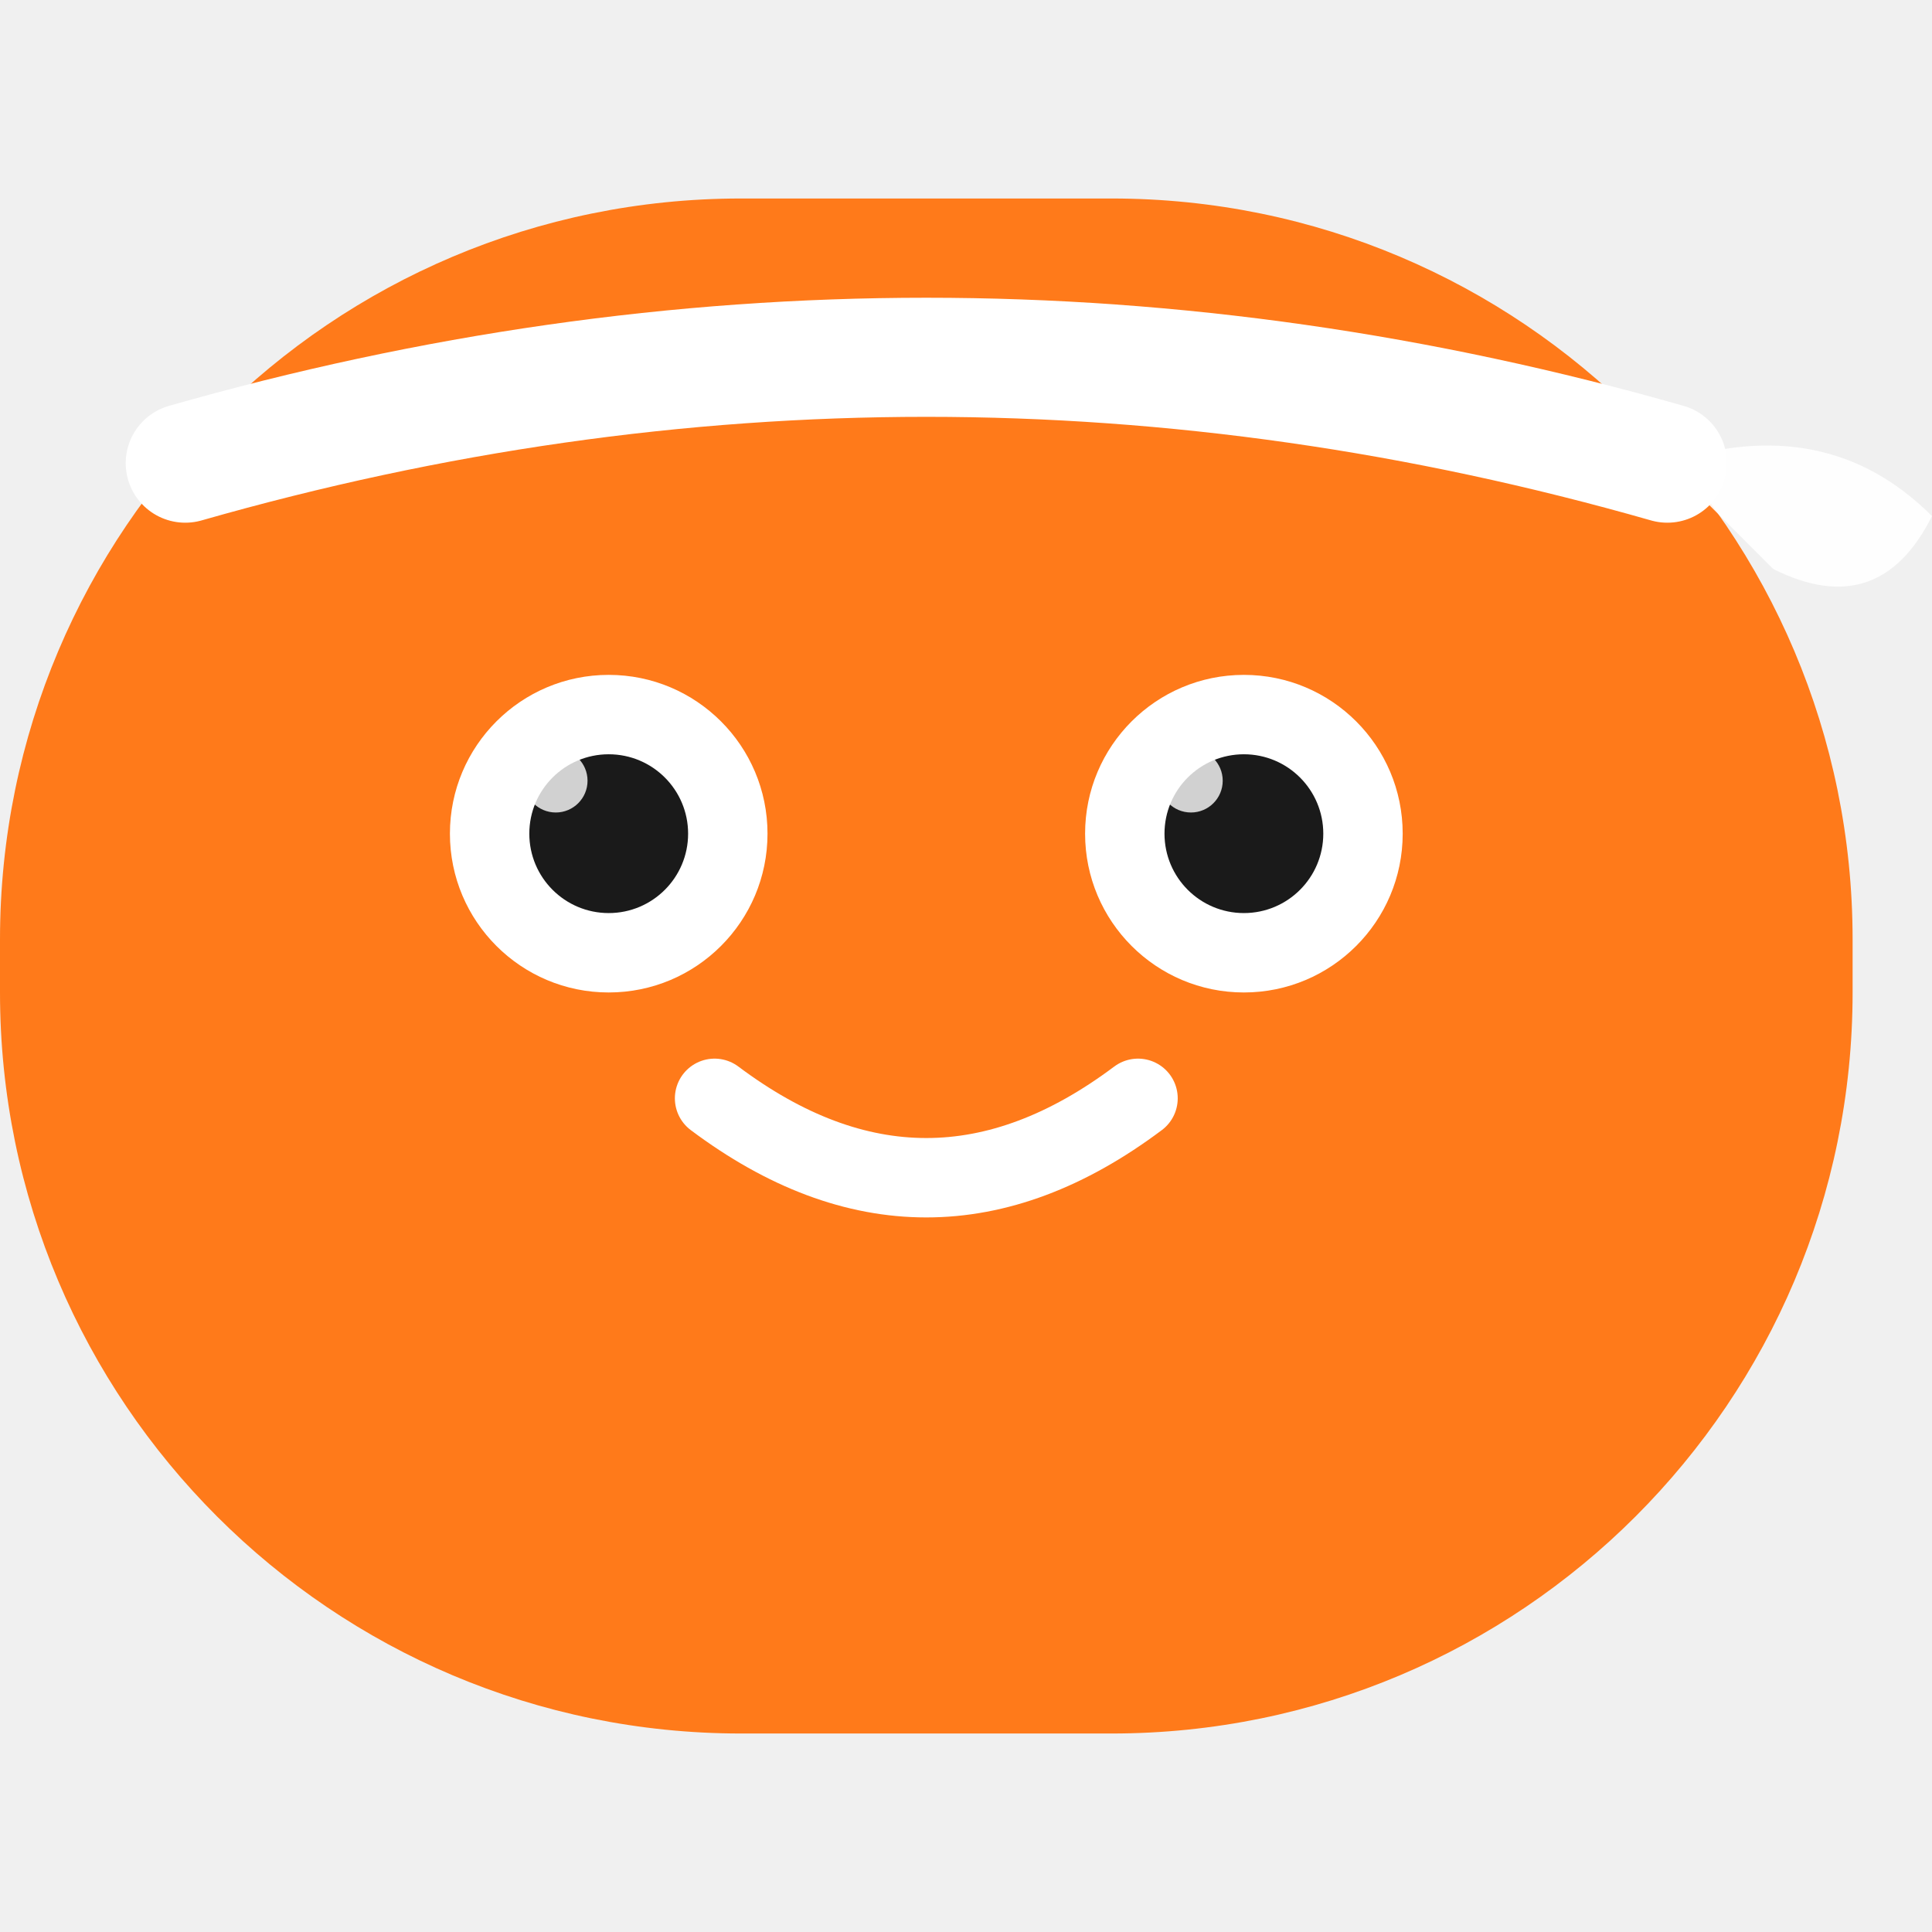
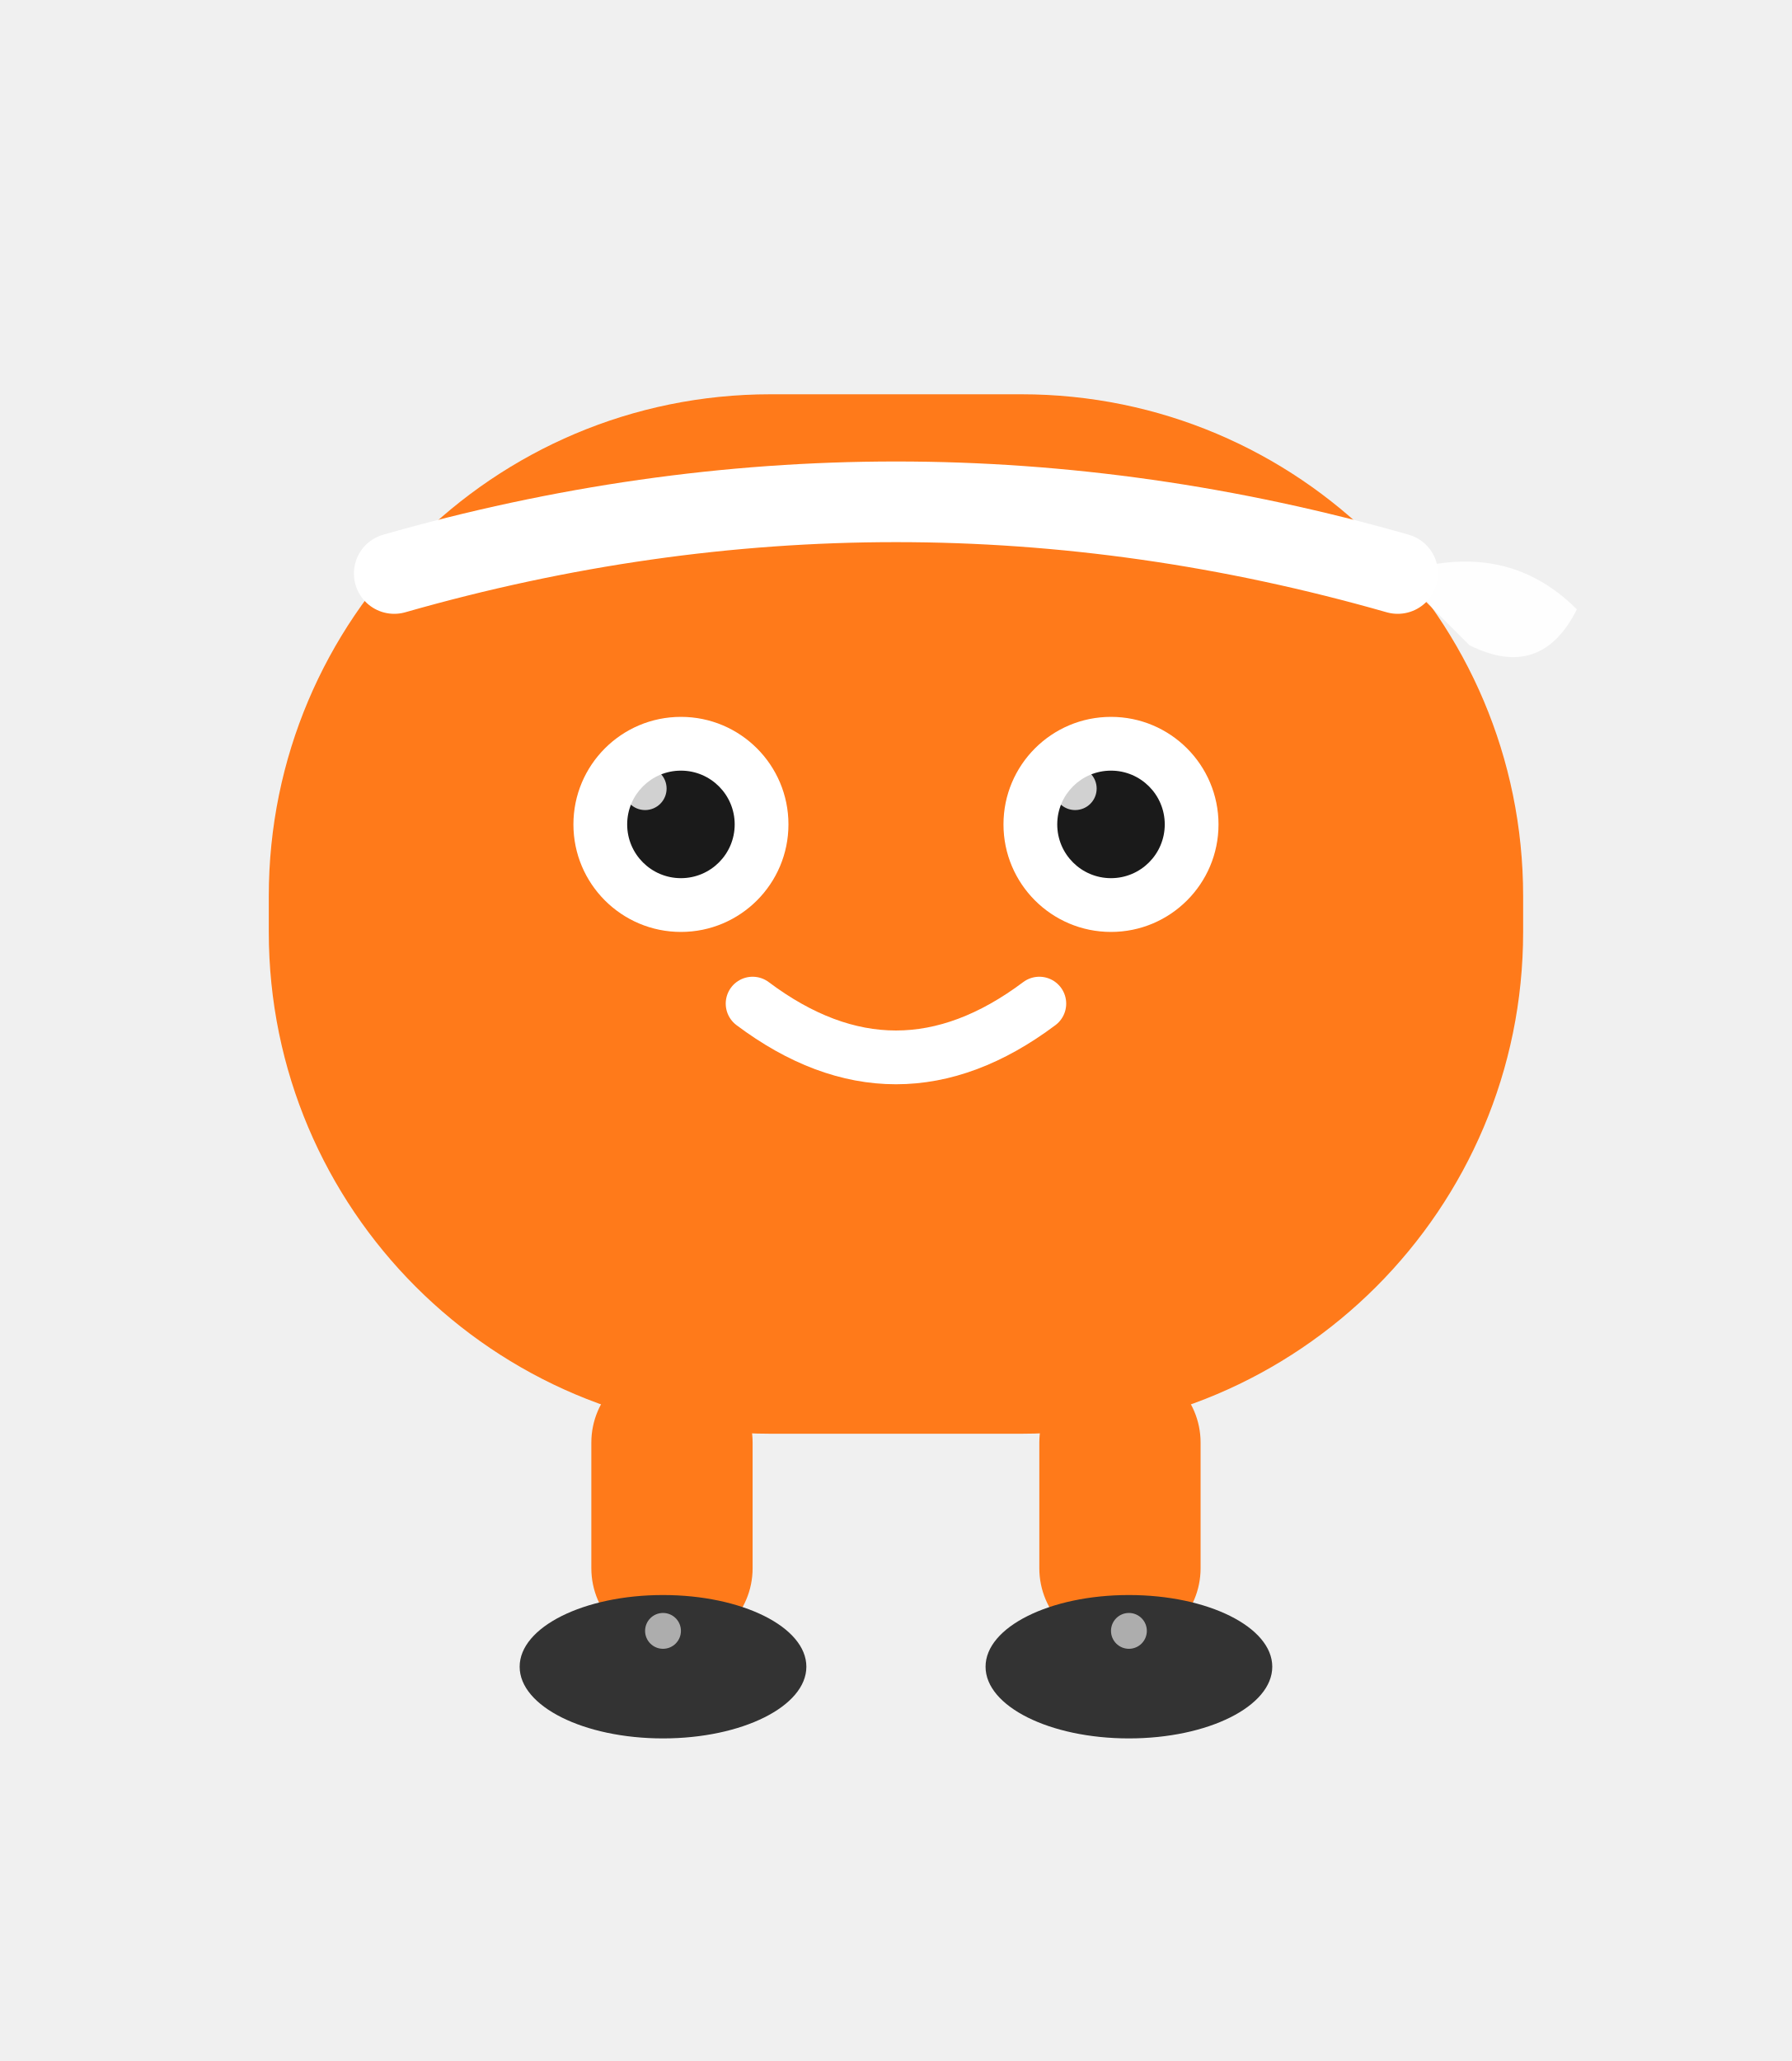
- <svg xmlns="http://www.w3.org/2000/svg" width="100%" height="100%" viewBox="15 14.5 73 73" fill="none">
+ <svg xmlns="http://www.w3.org/2000/svg" width="100" height="115" viewBox="0 0 100 115" fill="none">
  <rect x="15" y="22" width="70" height="58" rx="28" fill="#ff7a1a" />
  <path d="M22,32 Q50,24 78,32" stroke="#ffffff" stroke-width="4.5" stroke-linecap="round" fill="none" />
  <path d="M78,32 Q84,30 88,34 Q86,38 82,36" fill="white" opacity="0.9" />
  <ellipse cx="38" cy="46" rx="6" ry="6" fill="white" />
  <circle cx="38" cy="46" r="3" fill="#1a1a1a" />
  <circle cx="36" cy="44" r="1.2" fill="white" opacity="0.8" />
  <ellipse cx="62" cy="46" rx="6" ry="6" fill="white" />
  <circle cx="62" cy="46" r="3" fill="#1a1a1a" />
  <circle cx="60" cy="44" r="1.2" fill="white" opacity="0.8" />
  <path d="M42,56 Q50,62 58,56" stroke="white" stroke-width="3" stroke-linecap="round" fill="none" />
+   <rect x="33" y="76" width="9" height="16" rx="4.5" fill="#ff7a1a" />
+   <rect x="58" y="76" width="9" height="16" rx="4.5" fill="#ff7a1a" />
+   <ellipse cx="37" cy="93" rx="8" ry="4" fill="#333333" />
+   <ellipse cx="63" cy="93" rx="8" ry="4" fill="#333333" />
+   <circle cx="37" cy="91" r="1" fill="white" opacity="0.6" />
+   <circle cx="63" cy="91" r="1" fill="white" opacity="0.6" />
</svg>
